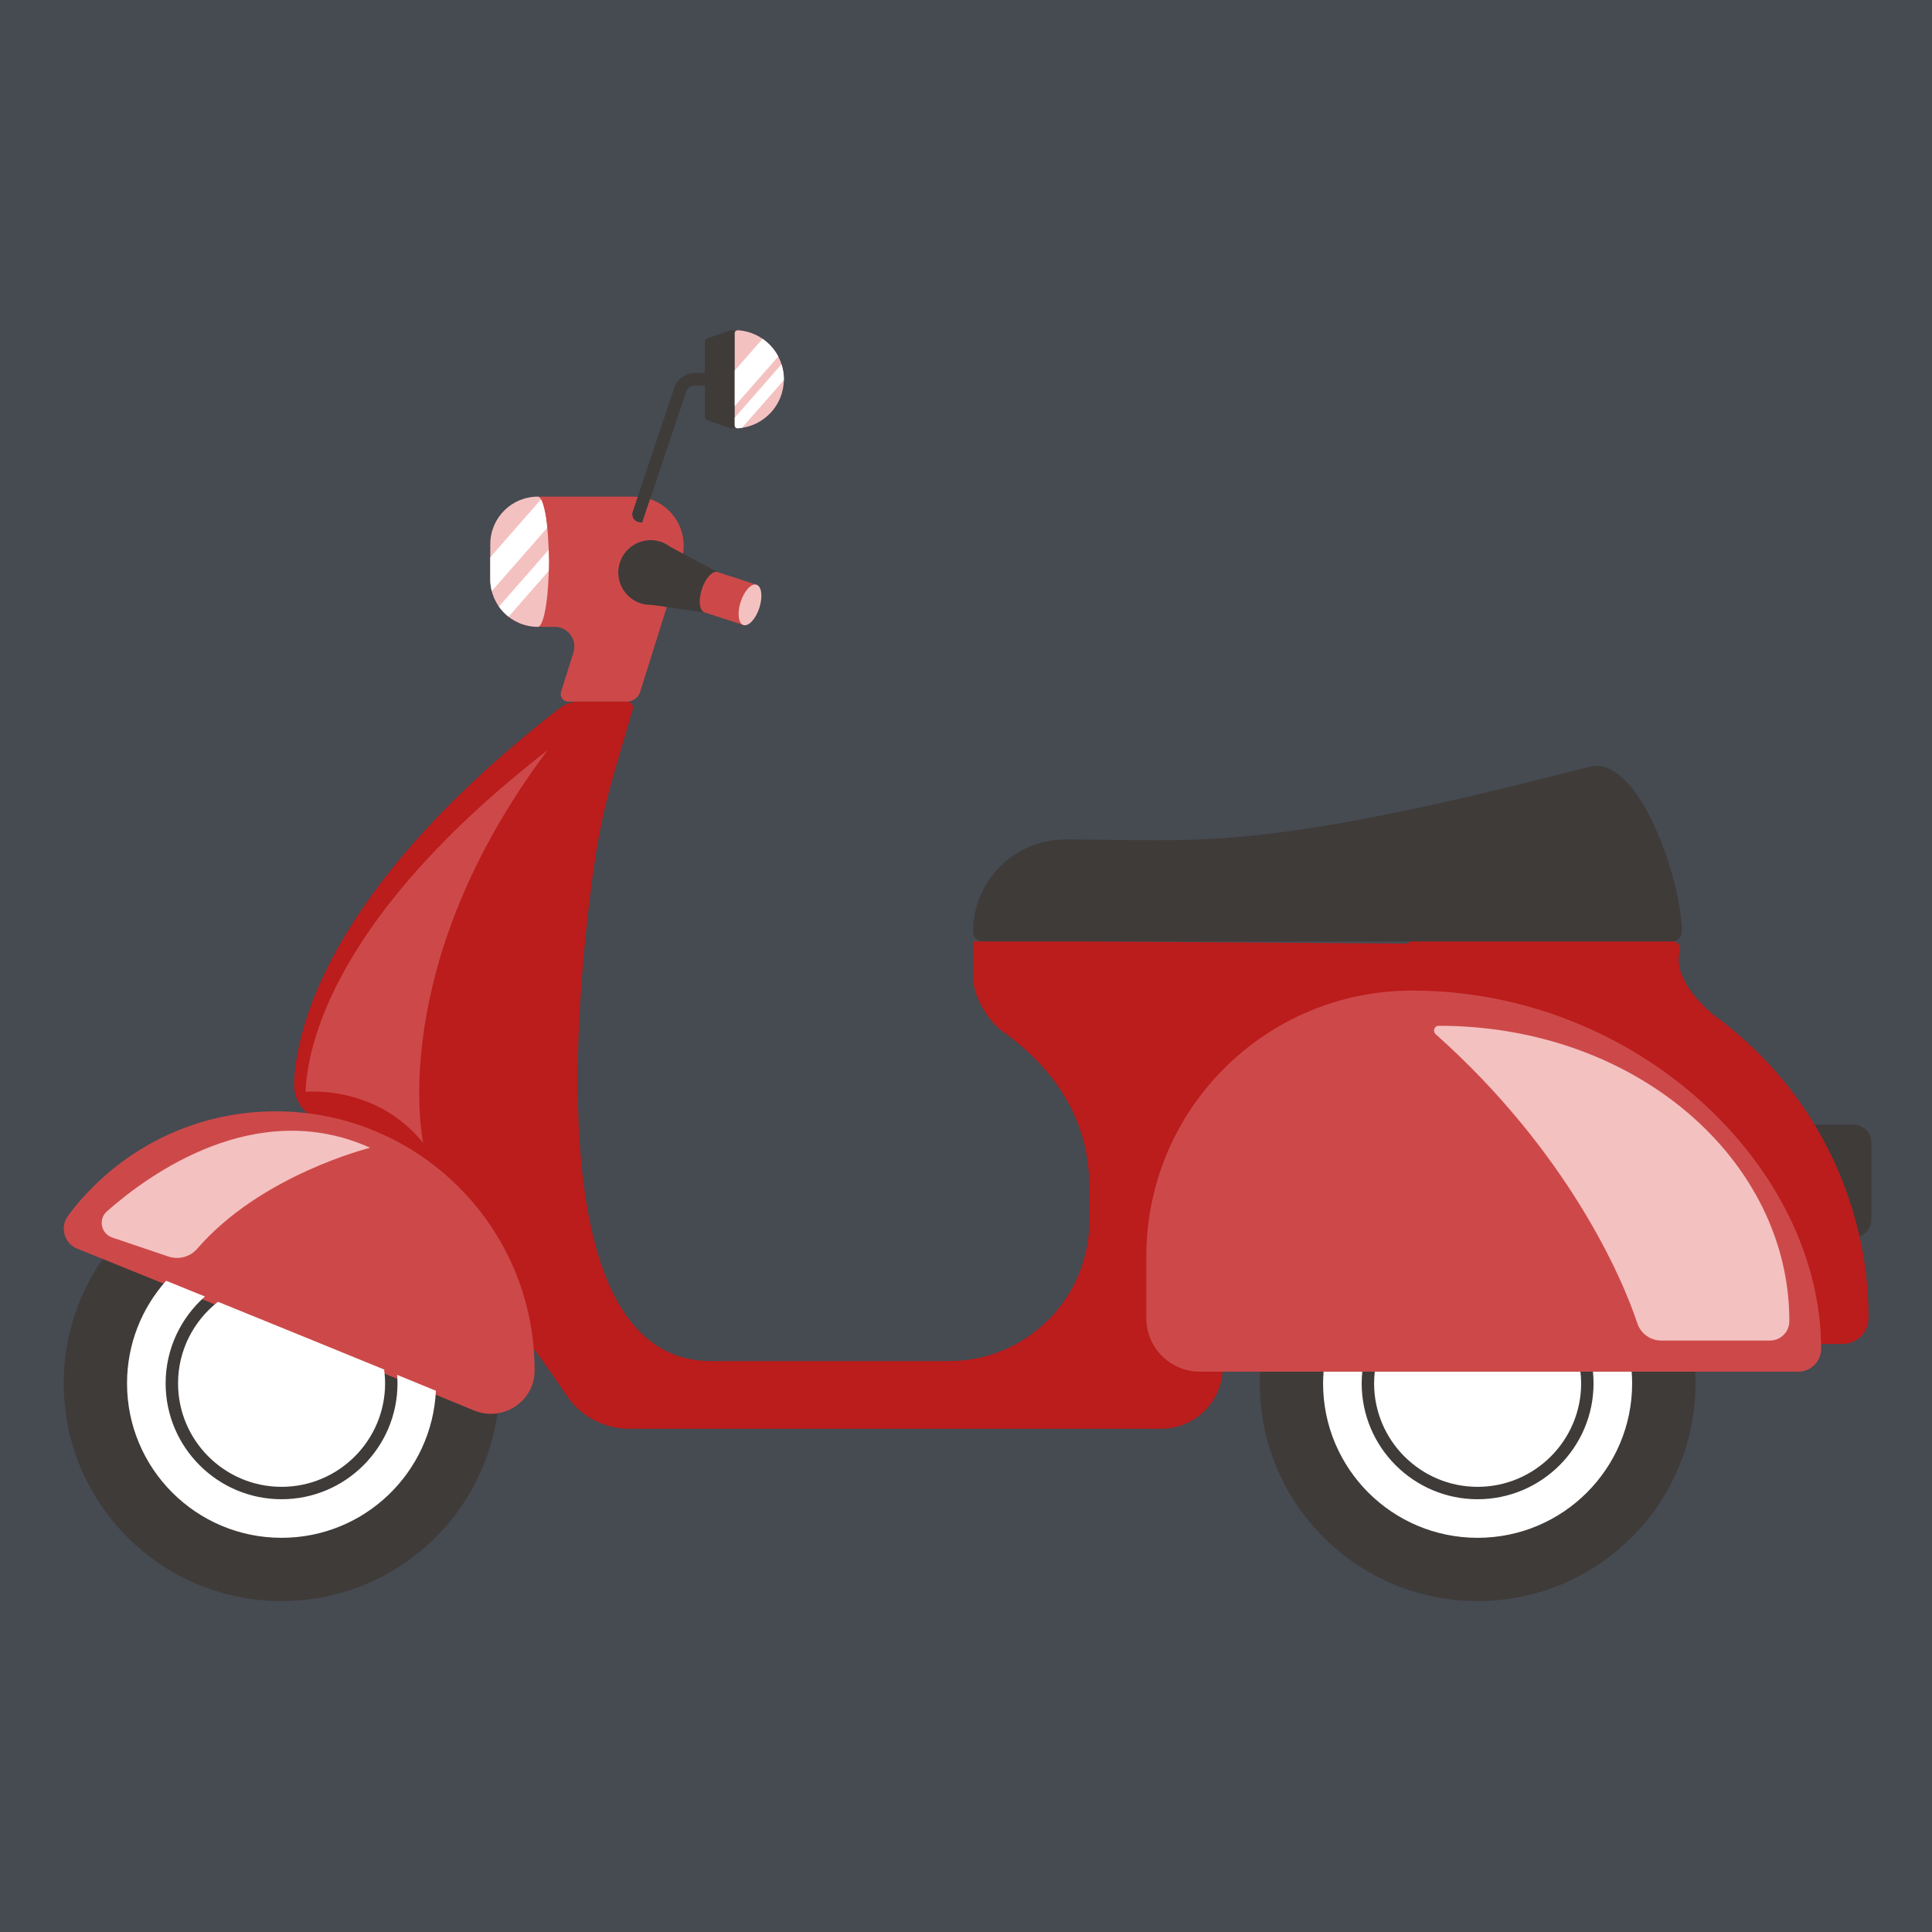
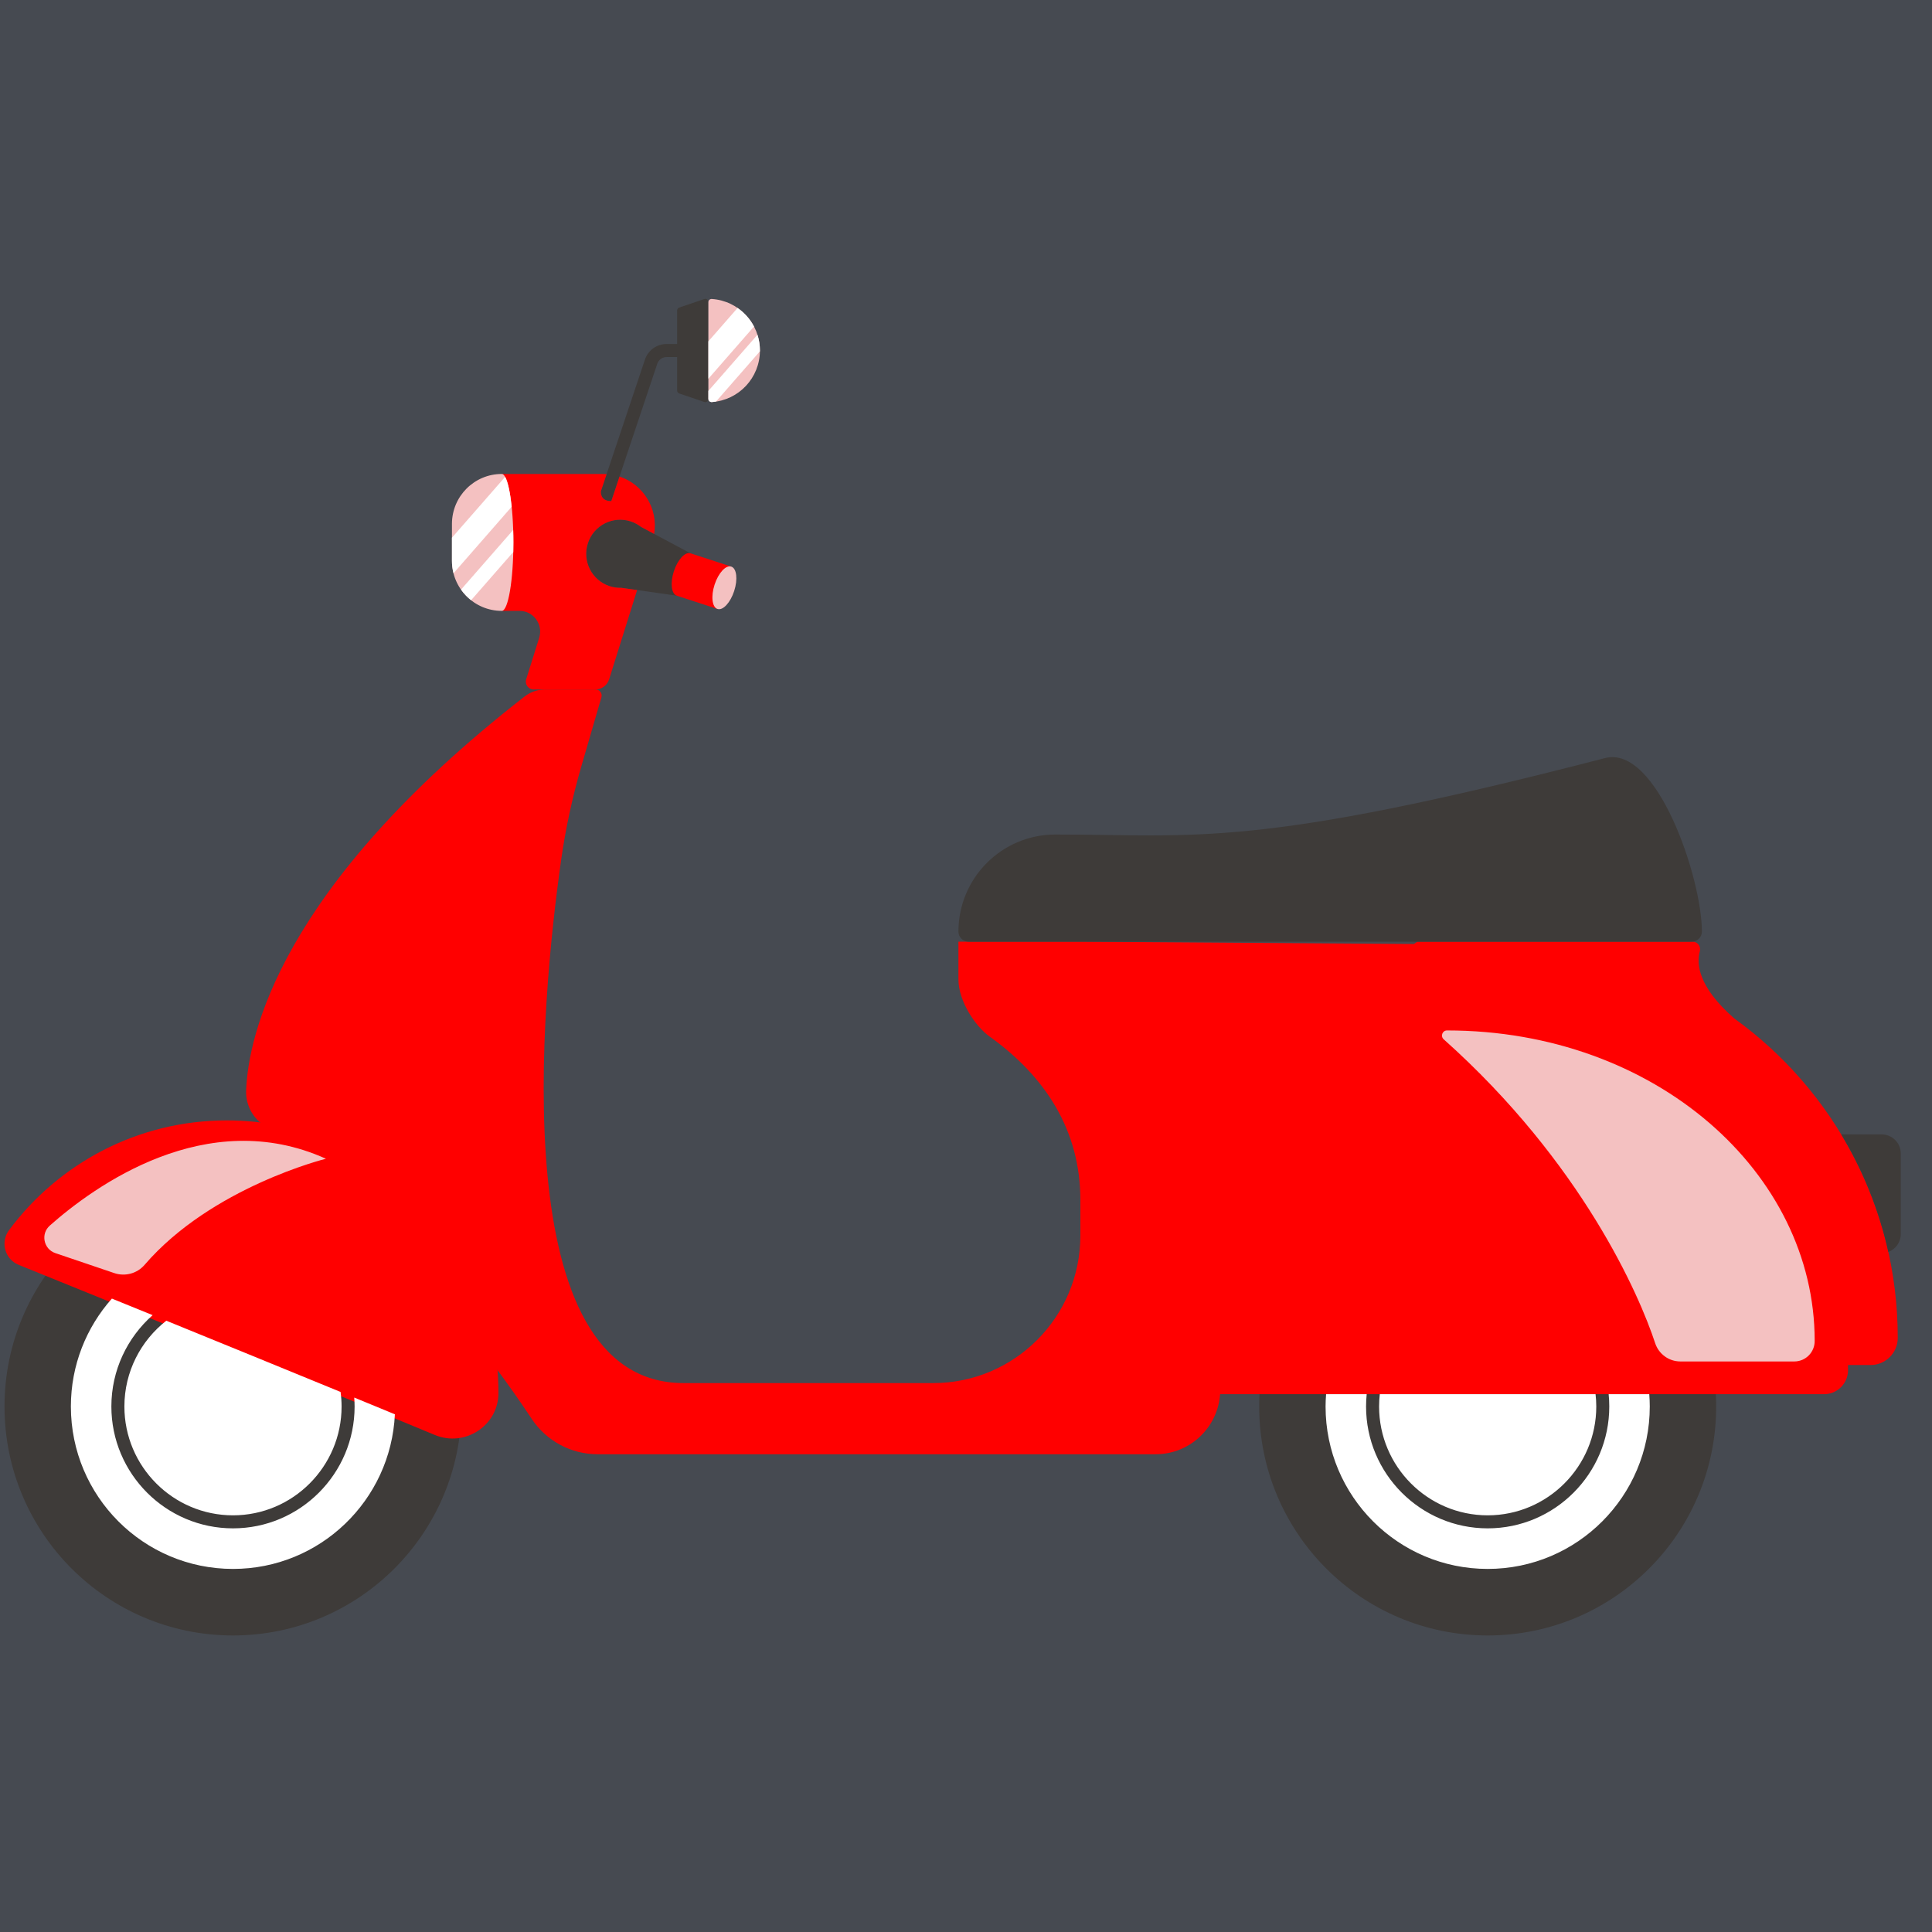
<svg xmlns="http://www.w3.org/2000/svg" width="500" zoomAndPan="magnify" viewBox="0 0 375 375" height="500" preserveAspectRatio="xMidYMid meet" version="1.0">
  <defs>
    <clipPath id="id1">
-       <path d="M 12 64.012 L 363.293 64.012 L 363.293 310.762 L 12 310.762 Z M 12 64.012 " clip-rule="nonzero" />
-     </clipPath>
-     <clipPath id="id2">
-       <path d="M 19 64.012 L 348 64.012 L 348 261 L 19 261 Z M 19 64.012 " clip-rule="nonzero" />
+       <path d="M 0 58 L 369 58 L 369 317.434 L 0 317.434 Z M 0 58 " clip-rule="nonzero" />
    </clipPath>
  </defs>
  <rect x="-37.5" width="450" fill="#ffffff" y="-37.5" height="450" fill-opacity="1" />
  <rect x="-37.5" width="450" fill="#464a51" y="-37.5" height="450" fill-opacity="1" />
  <rect x="-37.5" width="450" fill="#ffffff" y="-37.5" height="450" fill-opacity="1" />
  <rect x="-37.5" width="450" fill="#464a51" y="-37.5" height="450" fill-opacity="1" />
-   <path fill="#bb1c1c" d="M 362.68 255.848 C 362.68 258.613 360.422 260.859 357.652 260.859 L 237.324 260.859 L 237.324 265.375 C 237.324 271.973 231.977 277.32 225.379 277.32 L 122.113 277.32 C 117.199 277.32 112.621 274.867 109.91 270.773 C 102.734 259.941 86.094 237.379 59.812 216.203 C 57.996 214.738 56.988 212.5 57.082 210.172 C 57.473 200.273 63.141 172.781 108.609 137.469 C 109.691 136.629 111.031 136.176 112.402 136.176 L 121.738 136.176 C 122.488 136.176 123.027 136.895 122.82 137.617 L 119.09 150.418 C 117.449 156.055 116.199 161.797 115.375 167.609 C 111.648 193.883 104.773 264.188 138.035 264.188 L 184.199 264.188 C 199.242 264.188 211.441 251.996 211.441 236.961 L 211.441 230.41 C 211.441 217.637 205.062 207.652 194.574 200.176 C 192.141 198.438 188.879 193.805 188.879 189.648 L 188.879 182.723 L 211.441 182.723 L 273.152 183.152 L 273.801 182.723 L 324.715 182.723 C 325.645 182.723 326.305 183.602 326.055 184.496 C 325.426 186.727 325.668 190.992 332.43 196.887 C 350.762 210.07 362.684 231.57 362.68 255.848 " fill-opacity="1" fill-rule="nonzero" />
+   <path fill="#ff0000" d="M 368.352 259.684 C 368.352 262.594 365.984 264.953 363.078 264.953 L 236.852 264.953 L 236.852 269.703 C 236.852 276.641 231.242 282.266 224.32 282.266 L 115.992 282.266 C 110.84 282.266 106.031 279.684 103.188 275.379 C 95.66 263.988 78.207 240.262 50.637 217.988 C 48.734 216.449 47.676 214.098 47.773 211.648 C 48.184 201.238 54.129 172.324 101.828 135.188 C 102.961 134.305 104.367 133.828 105.805 133.828 L 115.598 133.828 C 116.387 133.828 116.953 134.586 116.734 135.344 L 112.82 148.805 C 111.102 154.734 109.789 160.773 108.922 166.887 C 105.012 194.516 97.805 268.457 132.695 268.457 L 181.121 268.457 C 196.902 268.457 209.699 255.633 209.699 239.82 L 209.699 232.93 C 209.699 219.5 203.008 209 192.008 201.137 C 189.449 199.309 186.031 194.438 186.031 190.066 L 186.031 182.777 L 209.699 182.777 L 274.438 183.23 L 275.113 182.777 L 328.527 182.777 C 329.5 182.777 330.195 183.707 329.934 184.645 C 329.273 186.992 329.527 191.477 336.621 197.68 C 355.852 211.539 368.359 234.152 368.352 259.684 " fill-opacity="1" fill-rule="nonzero" />
  <g clip-path="url(#id1)">
-     <path fill="#3e3b39" d="M 141.871 64.113 L 137.211 65.691 C 136.984 65.766 136.828 65.98 136.828 66.219 L 136.828 72.414 L 134.895 72.414 C 133.035 72.414 131.41 73.602 130.852 75.352 L 122.719 99.598 C 122.719 99.598 122.496 101.418 124.648 101.418 L 133.141 76.102 C 133.387 75.332 134.09 74.82 134.895 74.82 L 136.828 74.82 L 136.828 81.012 C 136.828 81.25 136.984 81.461 137.211 81.543 L 141.871 83.117 C 142.238 83.242 142.613 82.969 142.613 82.59 L 142.613 64.645 C 142.613 64.258 142.238 63.988 141.871 64.113 Z M 286.805 226.254 C 263.453 226.254 244.527 245.172 244.527 268.512 C 244.527 291.848 263.453 310.766 286.805 310.766 C 310.156 310.766 329.082 291.848 329.082 268.512 C 329.082 245.172 310.156 226.254 286.805 226.254 Z M 54.652 226.254 C 31.301 226.254 12.375 245.172 12.375 268.512 C 12.375 291.848 31.301 310.766 54.652 310.766 C 78.004 310.766 96.93 291.848 96.93 268.512 C 96.93 245.172 78.004 226.254 54.652 226.254 Z M 308.52 148.836 C 243.43 165.656 233.098 162.945 206.801 162.945 C 196.906 162.945 188.879 170.965 188.879 180.859 C 188.879 181.887 189.715 182.723 190.742 182.723 L 324.574 182.723 C 325.602 182.723 326.438 181.887 326.438 180.859 C 326.438 170.965 318.102 146.359 308.52 148.836 Z M 139.297 111.039 L 130.141 106.164 C 129.586 105.734 128.949 105.383 128.242 105.152 C 124.941 104.078 121.391 105.883 120.316 109.184 C 119.238 112.484 121.047 116.035 124.348 117.109 C 125.055 117.34 125.773 117.43 126.477 117.41 L 136.75 118.859 C 137.75 119.188 139.133 117.699 139.836 115.539 C 140.539 113.383 140.301 111.363 139.297 111.039 Z M 363.234 221.809 L 363.234 236.699 C 363.234 238.215 362.277 239.488 360.938 239.984 C 359.207 232.211 356.23 224.91 352.223 218.297 L 359.723 218.297 C 361.664 218.297 363.234 219.871 363.234 221.809 " fill-opacity="1" fill-rule="nonzero" />
+     <path fill="#3e3b39" d="M 136.719 58.039 L 131.828 59.699 C 131.59 59.781 131.43 60.004 131.43 60.254 L 131.43 66.77 L 129.398 66.77 C 127.449 66.77 125.746 68.02 125.16 69.863 L 116.629 95.359 C 116.629 95.359 116.395 97.273 118.652 97.273 L 127.562 70.648 C 127.816 69.844 128.559 69.301 129.398 69.301 L 131.43 69.301 L 131.43 75.812 C 131.43 76.066 131.59 76.289 131.828 76.371 L 136.719 78.027 C 137.102 78.156 137.496 77.871 137.496 77.473 L 137.496 58.598 C 137.496 58.195 137.102 57.91 136.719 58.039 Z M 288.758 228.559 C 264.262 228.559 244.406 248.457 244.406 273 C 244.406 297.543 264.262 317.441 288.758 317.441 C 313.254 317.441 333.109 297.543 333.109 273 C 333.109 248.457 313.254 228.559 288.758 228.559 Z M 45.223 228.559 C 20.73 228.559 0.875 248.457 0.875 273 C 0.875 297.543 20.73 317.441 45.223 317.441 C 69.719 317.441 89.574 297.543 89.574 273 C 89.574 248.457 69.719 228.559 45.223 228.559 Z M 311.535 147.141 C 243.258 164.828 232.418 161.98 204.832 161.98 C 194.453 161.98 186.031 170.414 186.031 180.82 C 186.031 181.898 186.91 182.777 187.988 182.777 L 328.379 182.777 C 329.457 182.777 330.336 181.898 330.336 180.82 C 330.336 170.414 321.59 144.535 311.535 147.141 Z M 134.02 107.391 L 124.414 102.266 C 123.828 101.812 123.164 101.445 122.422 101.203 C 118.957 100.074 115.234 101.969 114.109 105.441 C 112.977 108.914 114.871 112.645 118.336 113.777 C 119.078 114.02 119.832 114.113 120.57 114.09 L 131.348 115.617 C 132.395 115.961 133.844 114.398 134.582 112.125 C 135.324 109.855 135.07 107.734 134.02 107.391 Z M 368.938 223.887 L 368.938 239.547 C 368.938 241.137 367.93 242.48 366.527 243 C 364.711 234.828 361.586 227.148 357.383 220.191 L 365.25 220.191 C 367.285 220.191 368.938 221.848 368.938 223.887 " fill-opacity="1" fill-rule="nonzero" />
  </g>
-   <path fill="#cd4949" d="M 126.172 96.879 L 124.648 101.418 C 122.496 101.418 122.719 99.598 122.719 99.598 L 123.781 96.438 C 123.586 96.422 123.395 96.398 123.199 96.398 L 104.387 96.398 L 104.387 121.668 L 107.66 121.668 C 110.242 121.668 112.078 124.172 111.309 126.633 L 108.898 134.285 C 108.605 135.223 109.305 136.176 110.285 136.176 L 121.691 136.176 C 122.863 136.176 123.898 135.414 124.246 134.301 L 129.426 117.828 L 126.48 117.41 C 125.773 117.43 125.055 117.34 124.348 117.109 C 121.047 116.035 119.238 112.484 120.316 109.184 C 121.391 105.883 124.941 104.078 128.242 105.152 C 128.949 105.383 129.586 105.734 130.141 106.164 L 132.582 107.465 C 133.367 102.781 130.531 98.309 126.172 96.879 Z M 242.801 266.238 L 349.039 266.238 C 351.492 266.238 353.48 264.25 353.48 261.801 C 353.48 226.59 318 192.273 274.09 192.273 C 245.598 192.273 222.504 215.359 222.504 243.836 L 222.504 255.859 C 222.504 261.59 227.152 266.238 232.887 266.238 Z M 92.008 273.77 C 97.559 276.066 103.75 272.051 103.766 266.051 C 103.766 266.004 103.766 265.965 103.766 265.922 C 103.766 238.188 81.273 215.707 53.523 215.707 C 37.012 215.707 22.367 223.672 13.215 235.961 C 11.57 238.168 12.438 241.332 14.988 242.363 C 32.664 249.504 66.789 263.324 92.008 273.77 Z M 106.289 145.617 C 64.824 177.82 59.66 202.891 59.301 211.918 C 59.301 211.918 73.023 210.484 82.145 221.855 C 82.145 221.855 74.652 187.746 106.289 145.617 Z M 146.848 113.496 L 144.297 121.32 L 136.762 118.867 C 135.762 118.539 135.52 116.523 136.223 114.363 C 136.93 112.203 138.309 110.719 139.309 111.043 L 146.848 113.496 " fill-opacity="1" fill-rule="nonzero" />
-   <g clip-path="url(#id2)">
-     <path fill="#f4c1c1" d="M 20.758 235.121 C 28.93 227.898 49.723 212.816 71.848 222.781 C 71.848 222.781 50.695 227.992 38.281 242.379 C 36.902 243.977 34.684 244.562 32.68 243.887 L 21.785 240.203 C 19.602 239.461 19.027 236.645 20.758 235.121 Z M 278.664 200.738 C 278.023 200.164 278.418 199.105 279.277 199.105 C 317.863 199.105 347.309 225.418 347.309 256.355 C 347.352 258.465 345.652 260.199 343.539 260.199 L 322.453 260.199 C 320.328 260.199 318.453 258.832 317.789 256.812 C 314.898 248.023 304.285 223.551 278.664 200.738 Z M 143.246 64.102 C 148.219 64.426 152.148 68.562 152.148 73.617 C 152.148 78.668 148.219 82.801 143.246 83.129 C 142.906 83.152 142.613 82.887 142.613 82.543 L 142.613 64.684 C 142.613 64.34 142.906 64.082 143.246 64.102 Z M 104.387 96.398 C 99.297 96.398 95.164 100.527 95.164 105.621 L 95.164 112.449 C 95.164 117.539 99.297 121.668 104.387 121.668 C 105.574 121.668 106.535 116.008 106.535 109.035 C 106.535 102.059 105.574 96.398 104.387 96.398 Z M 147.387 118 C 146.68 120.156 145.301 121.645 144.297 121.32 C 143.297 120.996 143.059 118.98 143.762 116.82 C 144.465 114.66 145.848 113.172 146.848 113.496 C 147.848 113.824 148.09 115.84 147.387 118 " fill-opacity="1" fill-rule="nonzero" />
-   </g>
-   <path fill="#ffffff" d="M 96.844 117.742 L 106.496 106.73 C 106.52 107.477 106.535 108.246 106.535 109.035 C 106.535 109.637 106.523 110.223 106.512 110.805 L 98.711 119.703 C 97.996 119.145 97.367 118.484 96.844 117.742 Z M 106.215 102.445 L 95.461 114.723 C 95.273 113.992 95.164 113.234 95.164 112.449 L 95.164 108.164 L 105.004 96.938 C 105.516 97.836 105.941 99.828 106.215 102.445 Z M 316.703 266.238 C 316.762 266.988 316.797 267.746 316.797 268.512 C 316.797 285.07 303.371 298.488 286.805 298.488 C 270.238 298.488 256.809 285.07 256.809 268.512 C 256.809 267.746 256.848 266.988 256.906 266.238 L 264.418 266.238 C 264.344 266.984 264.301 267.742 264.301 268.512 C 264.301 280.914 274.398 291 286.805 291 C 299.211 291 309.305 280.914 309.305 268.512 C 309.305 267.742 309.266 266.984 309.191 266.238 Z M 306.762 266.238 C 306.848 266.984 306.898 267.742 306.898 268.512 C 306.898 279.586 297.883 288.594 286.805 288.594 C 275.723 288.594 266.711 279.586 266.711 268.512 C 266.711 267.742 266.758 266.984 266.844 266.238 Z M 84.609 269.949 C 83.855 285.84 70.734 298.488 54.652 298.488 C 38.086 298.488 24.656 285.07 24.656 268.512 C 24.656 260.863 27.527 253.891 32.242 248.594 C 34.664 249.574 37.184 250.598 39.781 251.652 C 35.105 255.773 32.148 261.805 32.148 268.512 C 32.148 280.914 42.246 291 54.652 291 C 67.059 291 77.152 280.914 77.152 268.512 C 77.152 267.953 77.125 267.406 77.086 266.859 C 79.629 267.906 82.145 268.934 84.609 269.949 Z M 42.309 252.676 C 37.598 256.355 34.559 262.086 34.559 268.512 C 34.559 279.586 43.574 288.594 54.652 288.594 C 65.73 288.594 74.746 279.586 74.746 268.512 C 74.746 267.598 74.676 266.703 74.559 265.824 C 63.746 261.391 52.512 256.82 42.309 252.676 Z M 142.613 82.543 C 142.613 82.887 142.906 83.152 143.246 83.129 C 143.508 83.109 143.766 83.078 144.023 83.039 L 152.145 73.77 C 152.145 73.719 152.148 73.668 152.148 73.617 C 152.148 72.598 151.984 71.625 151.691 70.707 L 142.613 81.066 Z M 142.613 71.922 L 148.012 65.762 C 149.281 66.641 150.332 67.809 151.055 69.184 L 142.613 78.82 L 142.613 71.922 " fill-opacity="1" fill-rule="nonzero" />
+   <path fill="#ff0000" d="M 120.25 92.5 L 118.652 97.273 C 116.395 97.273 116.629 95.359 116.629 95.359 L 117.742 92.035 C 117.539 92.02 117.336 91.996 117.129 91.996 L 97.398 91.996 L 97.398 118.57 L 100.832 118.57 C 103.539 118.57 105.465 121.203 104.656 123.789 L 102.133 131.84 C 101.824 132.828 102.559 133.828 103.586 133.828 L 115.547 133.828 C 116.777 133.828 117.863 133.027 118.23 131.855 L 123.664 114.531 L 120.57 114.09 C 119.832 114.113 119.078 114.02 118.336 113.777 C 114.871 112.645 112.977 108.914 114.109 105.441 C 115.234 101.969 118.957 100.074 122.422 101.203 C 123.164 101.445 123.828 101.812 124.414 102.266 L 126.973 103.633 C 127.797 98.707 124.824 94.004 120.25 92.5 Z M 242.598 270.613 L 354.043 270.613 C 356.617 270.613 358.703 268.52 358.703 265.945 C 358.703 228.914 321.48 192.824 275.418 192.824 C 245.531 192.824 221.305 217.105 221.305 247.051 L 221.305 259.695 C 221.305 265.723 226.184 270.613 232.199 270.613 Z M 84.414 278.531 C 90.23 280.945 96.727 276.723 96.746 270.414 C 96.746 270.367 96.746 270.324 96.746 270.281 C 96.746 241.113 73.148 217.469 44.039 217.469 C 26.719 217.469 11.359 225.844 1.754 238.77 C 0.027 241.09 0.941 244.418 3.617 245.504 C 22.156 253.012 57.953 267.547 84.414 278.531 Z M 99.395 143.758 C 55.895 177.625 50.477 203.992 50.102 213.484 C 50.102 213.484 64.492 211.977 74.062 223.934 C 74.062 223.934 66.203 188.062 99.395 143.758 Z M 141.938 109.977 L 139.266 118.203 L 131.359 115.625 C 130.309 115.281 130.055 113.16 130.793 110.891 C 131.531 108.617 132.98 107.055 134.031 107.395 L 141.938 109.977 " fill-opacity="1" fill-rule="nonzero" />
+   <path fill="#f4c1c1" d="M 9.668 237.883 C 18.242 230.289 40.051 214.43 63.262 224.91 C 63.262 224.91 41.074 230.391 28.051 245.52 C 26.602 247.199 24.273 247.816 22.176 247.105 L 10.746 243.23 C 8.457 242.453 7.852 239.488 9.668 237.883 Z M 280.219 201.727 C 279.547 201.125 279.961 200.008 280.863 200.008 C 321.34 200.008 352.227 227.684 352.227 260.219 C 352.273 262.438 350.488 264.258 348.277 264.258 L 326.156 264.258 C 323.926 264.258 321.961 262.82 321.262 260.699 C 318.23 251.453 307.098 225.719 280.219 201.727 Z M 138.16 58.031 C 143.379 58.371 147.5 62.723 147.5 68.035 C 147.5 73.348 143.379 77.695 138.16 78.039 C 137.805 78.062 137.496 77.785 137.496 77.426 L 137.496 58.641 C 137.496 58.281 137.805 58.008 138.16 58.031 Z M 97.398 91.996 C 92.055 91.996 87.723 96.34 87.723 101.691 L 87.723 108.875 C 87.723 114.23 92.055 118.57 97.398 118.57 C 98.641 118.57 99.648 112.621 99.648 105.285 C 99.648 97.949 98.641 91.996 97.398 91.996 Z M 142.504 114.711 C 141.766 116.98 140.316 118.547 139.266 118.203 C 138.215 117.863 137.961 115.742 138.703 113.473 C 139.441 111.199 140.891 109.633 141.938 109.977 C 142.988 110.32 143.242 112.441 142.504 114.711 " fill-opacity="1" fill-rule="nonzero" />
+   <path fill="#ffffff" d="M 89.484 114.441 L 99.609 102.859 C 99.637 103.648 99.648 104.453 99.648 105.285 C 99.648 105.918 99.637 106.535 99.625 107.145 L 91.441 116.504 C 90.691 115.914 90.035 115.223 89.484 114.441 Z M 99.316 98.355 L 88.031 111.266 C 87.836 110.5 87.723 109.699 87.723 108.875 L 87.723 104.367 L 98.047 92.562 C 98.578 93.508 99.027 95.602 99.316 98.355 Z M 320.121 270.613 C 320.184 271.402 320.219 272.195 320.219 273 C 320.219 290.414 306.137 304.527 288.758 304.527 C 271.379 304.527 257.293 290.414 257.293 273 C 257.293 272.195 257.332 271.402 257.395 270.613 L 265.273 270.613 C 265.195 271.395 265.152 272.195 265.152 273 C 265.152 286.043 275.742 296.652 288.758 296.652 C 301.773 296.652 312.359 286.043 312.359 273 C 312.359 272.195 312.32 271.395 312.238 270.613 Z M 309.695 270.613 C 309.785 271.395 309.836 272.195 309.836 273 C 309.836 284.648 300.379 294.125 288.758 294.125 C 277.133 294.125 267.68 284.648 267.68 273 C 267.68 272.195 267.727 271.395 267.816 270.613 Z M 76.648 274.516 C 75.859 291.227 62.094 304.527 45.223 304.527 C 27.848 304.527 13.758 290.414 13.758 273 C 13.758 264.957 16.77 257.625 21.715 252.055 C 24.254 253.086 26.898 254.16 29.625 255.27 C 24.719 259.609 21.617 265.945 21.617 273 C 21.617 286.043 32.207 296.652 45.223 296.652 C 58.238 296.652 68.828 286.043 68.828 273 C 68.828 272.414 68.797 271.84 68.758 271.266 C 71.426 272.363 74.062 273.445 76.648 274.516 Z M 32.277 256.348 C 27.332 260.219 24.145 266.242 24.145 273 C 24.145 284.648 33.602 294.125 45.223 294.125 C 56.844 294.125 66.301 284.648 66.301 273 C 66.301 272.039 66.23 271.102 66.105 270.176 C 54.762 265.516 42.98 260.707 32.277 256.348 Z M 137.496 77.426 C 137.496 77.785 137.805 78.062 138.16 78.039 C 138.434 78.02 138.703 77.984 138.977 77.945 L 147.496 68.195 C 147.496 68.141 147.5 68.09 147.5 68.035 C 147.5 66.965 147.328 65.945 147.02 64.977 L 137.496 75.871 Z M 137.496 66.254 L 143.16 59.777 C 144.492 60.699 145.594 61.93 146.352 63.375 L 137.496 73.508 L 137.496 66.254 " fill-opacity="1" fill-rule="nonzero" />
</svg>
